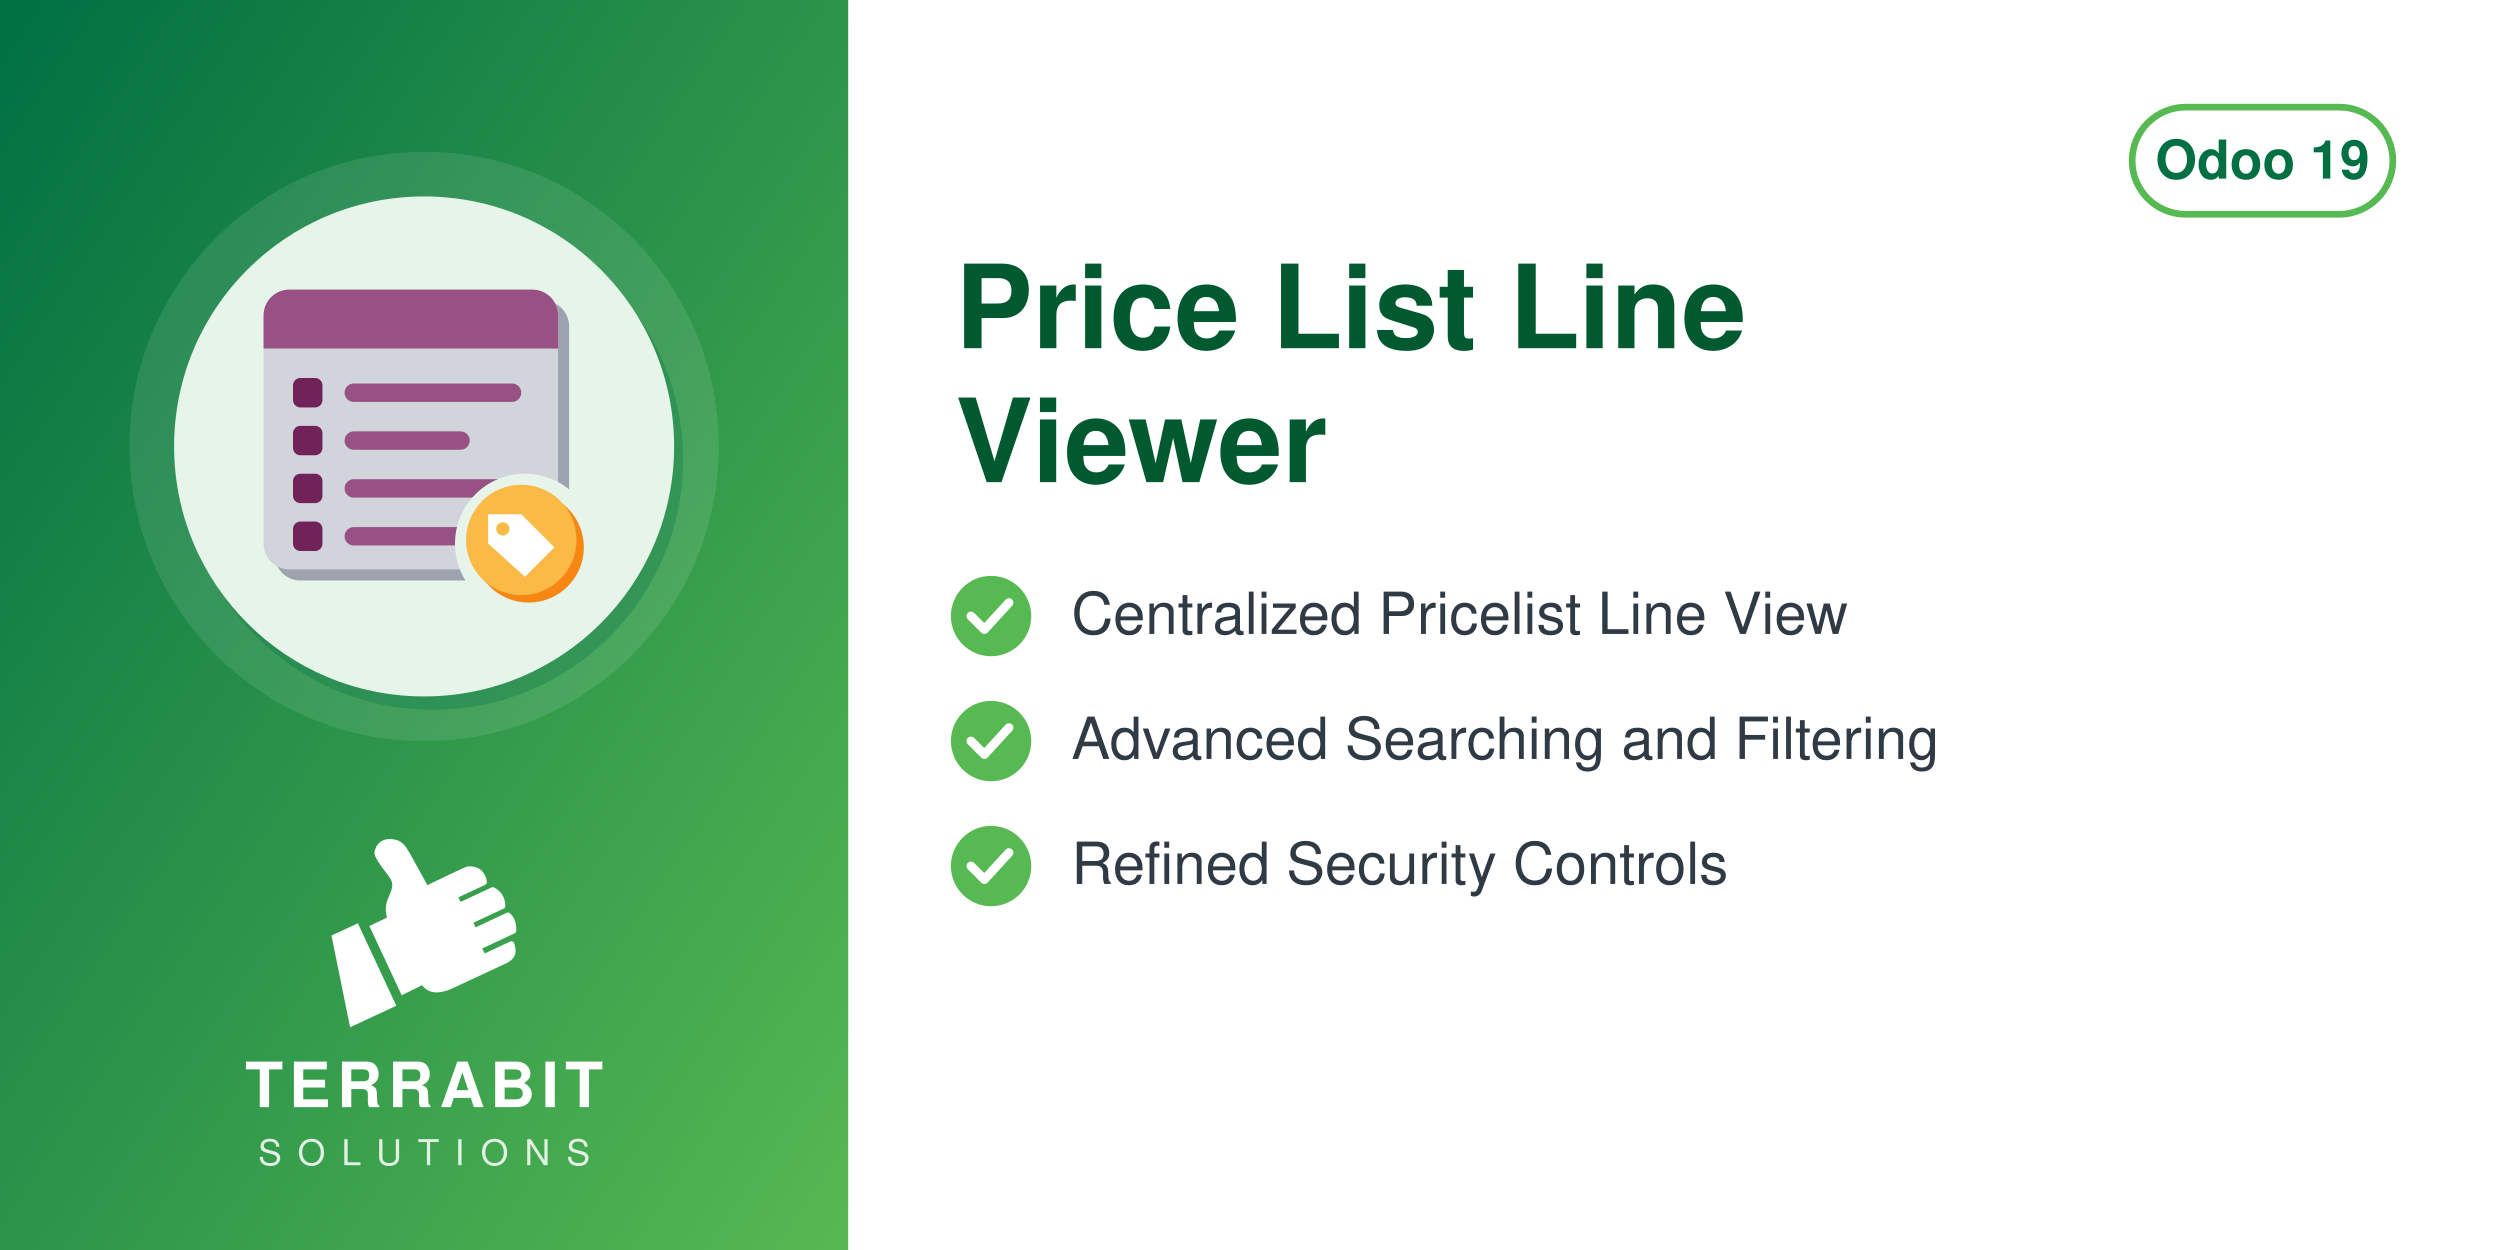
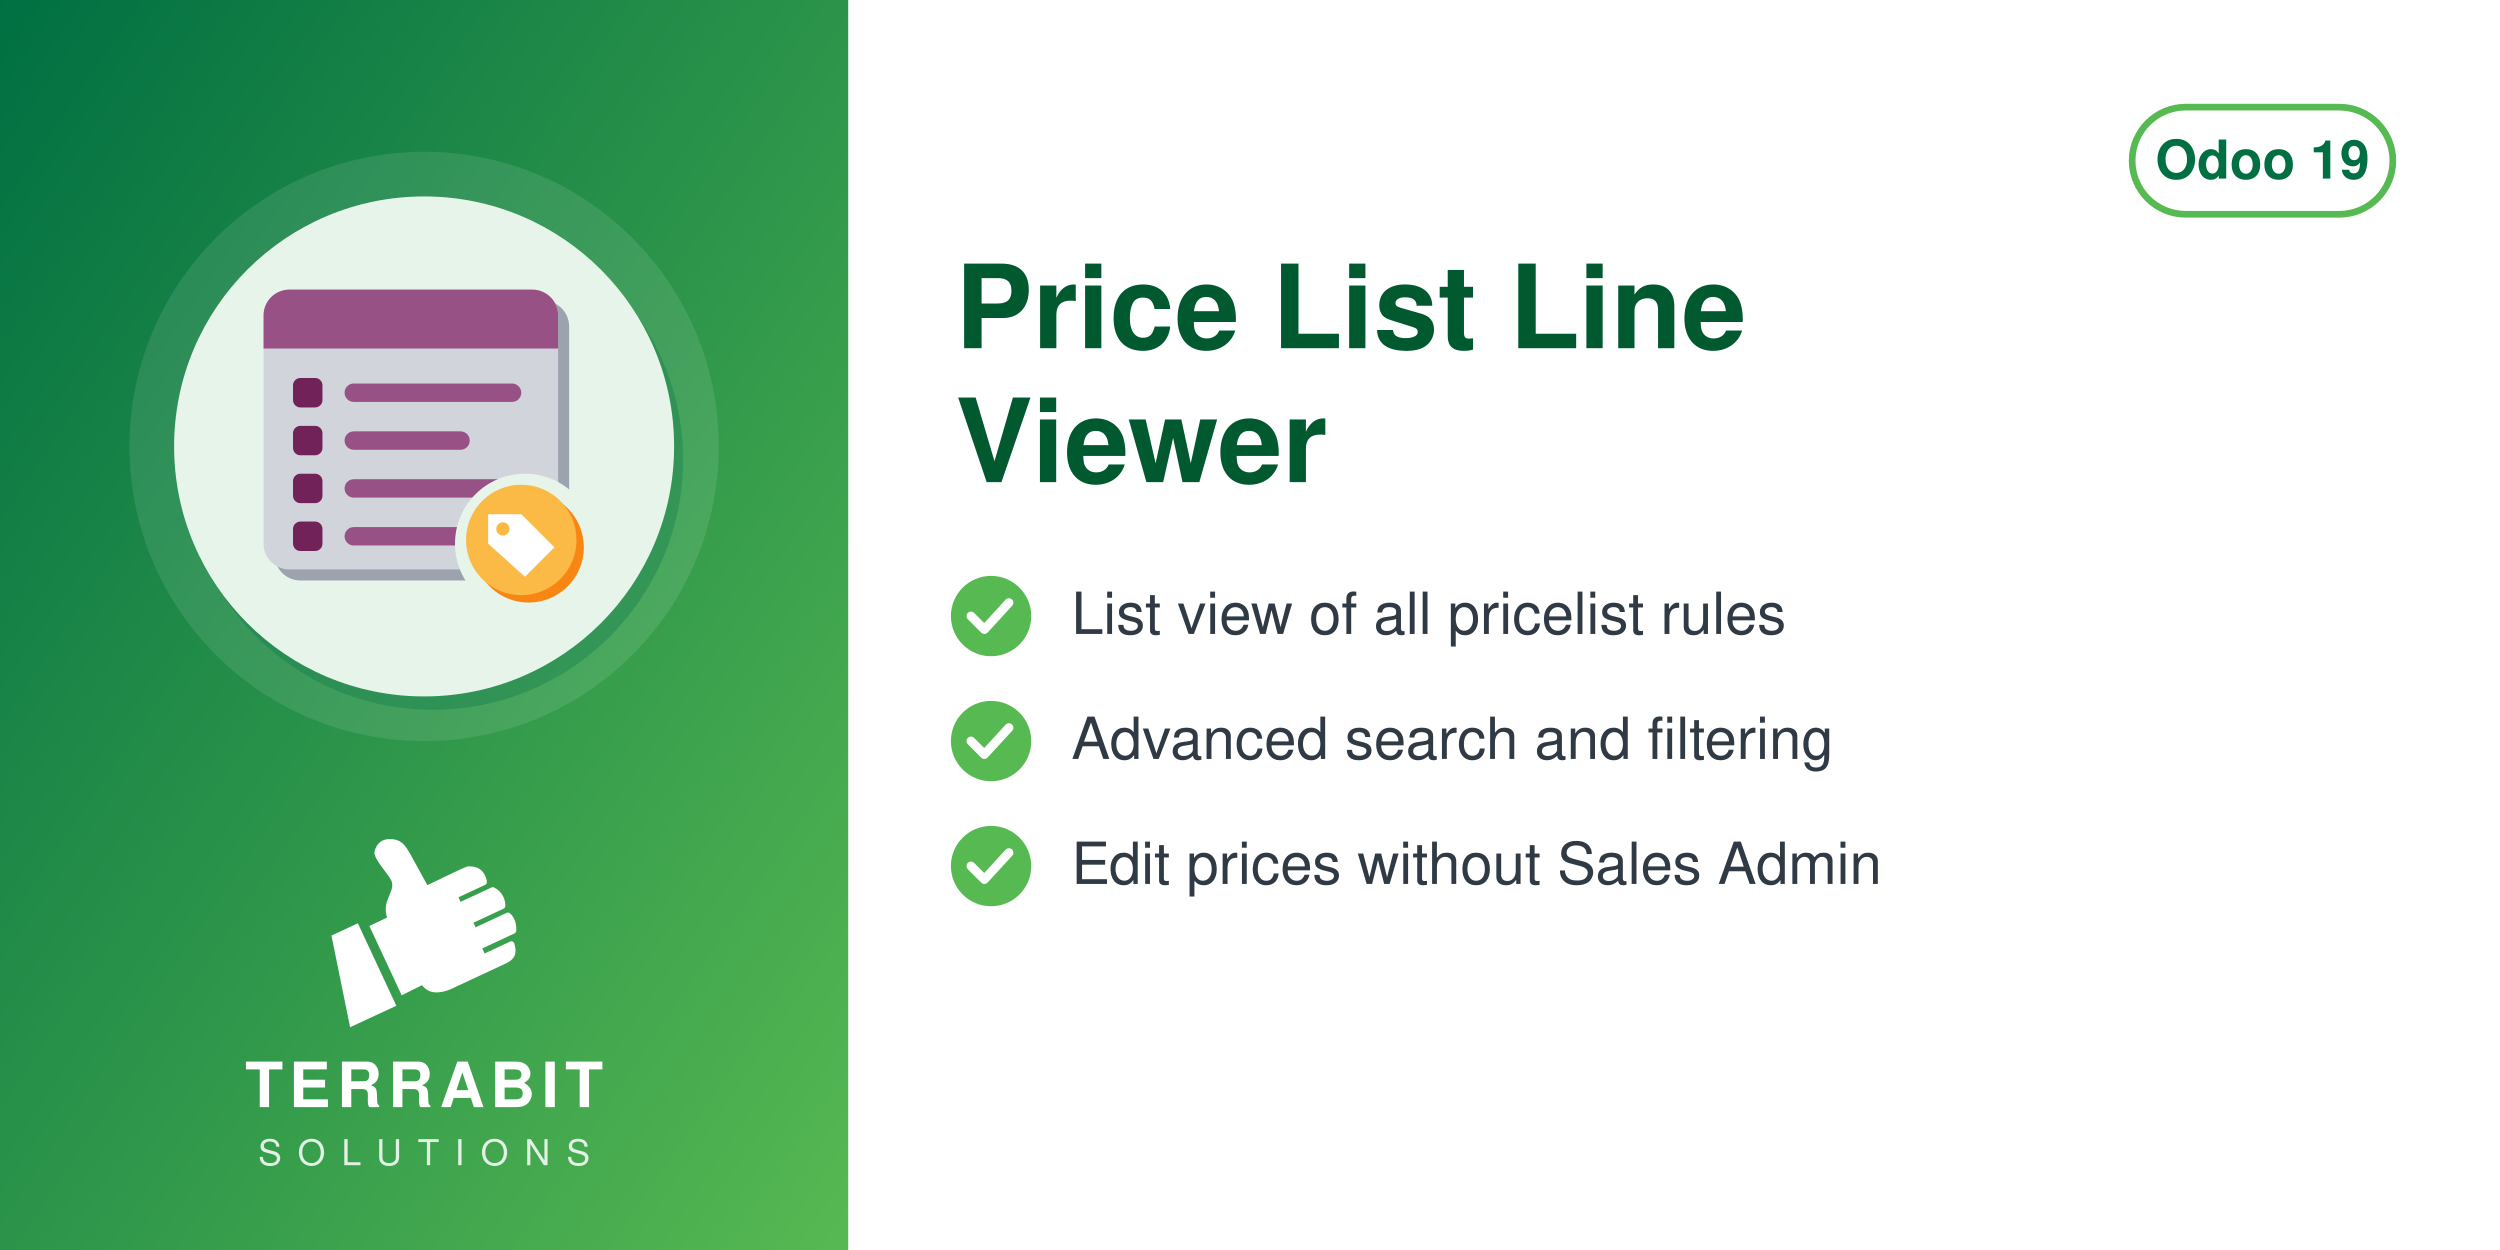
<svg xmlns="http://www.w3.org/2000/svg" width="560" height="280" viewBox="0 0 560 280">
  <defs>
    <linearGradient id="g" x1="0" y1="0" x2="1" y2="1">
      <stop offset="0" stop-color="#006F42" />
      <stop offset="1" stop-color="#57B952" />
    </linearGradient>
  </defs>
  <rect width="560" height="280" fill="#FFFFFF" />
  <rect width="190" height="280" fill="url(#g)" />
  <circle cx="95.0" cy="100" r="66" fill="white" opacity="0.10" />
  <circle cx="97.0" cy="103" r="56" fill="#006F42" opacity="0.30" />
  <circle cx="95.0" cy="100" r="56" fill="#E6F4EA" />
  <svg x="54.0" y="59.0" width="82" height="82" viewBox="0 0 100 100" preserveAspectRatio="xMidYMid meet">
    <g transform="translate(0.11,-0.88) scale(1.0057)">
      <defs>
        <mask id="mi-cut" maskUnits="userSpaceOnUse" x="-20" y="-20" width="140" height="140">
          <rect x="-20" y="-20" width="140" height="140" fill="#fff" />
          <circle cx="77" cy="77" r="19" fill="#000" />
        </mask>
      </defs>
      <g mask="url(#mi-cut)">
        <g transform="translate(3,3)" fill="#9CA3AF">
          <rect x="6" y="8" width="80" height="76" rx="7" />
        </g>
        <g fill="#D1D5DB">
          <rect x="6" y="8" width="80" height="76" rx="7" />
        </g>
        <path d="M6,15 a7,7 0 0 1 7,-7 h66 a7,7 0 0 1 7,7 v9 h-80z" fill="#985184" />
        <rect x="14" y="32" width="8" height="8" rx="2" fill="#712258" />
        <rect x="28" y="33.5" width="48" height="5" rx="2.5" fill="#985184" />
        <rect x="14" y="45" width="8" height="8" rx="2" fill="#712258" />
        <rect x="28" y="46.5" width="34" height="5" rx="2.5" fill="#985184" />
        <rect x="14" y="58" width="8" height="8" rx="2" fill="#712258" />
        <rect x="28" y="59.5" width="48" height="5" rx="2.5" fill="#985184" />
        <rect x="14" y="71" width="8" height="8" rx="2" fill="#712258" />
        <rect x="28" y="72.5" width="34" height="5" rx="2.5" fill="#985184" />
      </g>
      <circle cx="78" cy="78" r="15" fill="#F78613" />
      <circle cx="76" cy="76" r="15" fill="#FBB945" />
      <path d="M67,69 h9 l9,9 l-8,8 l-10,-9z" fill="#FFFFFF" />
      <circle cx="71" cy="73" r="1.8" fill="#FBB945" />
    </g>
  </svg>
  <svg x="72.0" y="186" width="46" height="46" viewBox="4045 2535 3400 3400" preserveAspectRatio="xMidYMid meet">
    <path fill="#FFFFFF" d="M4648.32 4073.59l636.59 1365.17 -765.09 355.96 -308.63 -1517.87 437.13 -203.26zm725.61 1192.32l336.75 -167.88c105.65,140.85 282.69,170.72 576.82,18.8l819.92 -382.33c181.4,-90.13 164.26,-214.57 130.07,-328.43 -4.28,-14.25 -13.68,-24.81 -27.34,-30.7 -13.67,-5.89 -27.61,-5.11 -41.09,1.18l-422.32 196.93 -39.04 -83.72 538.07 -250.91c16.64,-7.76 24.7,-27.69 25.58,-46.04 6.48,-134.33 -44.36,-230.89 -105.84,-285.23 -15.2,-13.44 -35.71,-15.59 -54.12,-7l-513.92 239.64 -35.6 -76.34 506.31 -236.1c17.69,-8.25 22.52,-36.93 21.83,-56.45 -4.1,-117.31 -67.62,-232.74 -187.72,-290.66 -13.94,-6.72 -28.64,-6.36 -42.69,0.19l-511.21 238.38 -35.37 -75.86 448.98 -209.36c20.44,-9.53 25.81,-42.28 21.02,-64.32 -41.02,-189.07 -167.92,-247.8 -318.14,-237.87 -29.39,1.94 -589.86,273.16 -665.95,310.54l-281.84 -513.57c-59.06,-93.13 -112.7,-221.7 -276.47,-245.13 -211.24,-30.22 -291.56,94.38 -316.89,203.13 -25.32,108.75 223.84,365.99 276.05,473.69 85.52,184.27 -161.86,318.11 -68.41,617.99l-292.54 139.94 535.09 1147.51z" />
  </svg>
  <text x="95.0" y="248" text-anchor="middle" font-family="Helvetica,Arial,sans-serif" font-size="14" font-weight="800" letter-spacing="1.4" fill="white">TERRABIT</text>
  <text x="95.0" y="261" text-anchor="middle" font-family="Helvetica,Arial,sans-serif" font-size="8" font-weight="500" letter-spacing="3.6" fill="white" opacity="0.85">SOLUTIONS</text>
  <g>
    <rect x="477.6" y="24" width="58.4" height="24" rx="12" fill="none" stroke="#57B952" stroke-width="1.5" />
    <text x="506.8" y="40" text-anchor="middle" font-family="Helvetica,Arial,sans-serif" font-size="12" font-weight="700" fill="#006F42">Odoo 19</text>
  </g>
  <text x="214" y="78" font-family="Helvetica,Arial,sans-serif" font-size="26" font-weight="700" fill="#00592F">Price List Line</text>
  <text x="214" y="108" font-family="Helvetica,Arial,sans-serif" font-size="26" font-weight="700" fill="#00592F">Viewer</text>
  <circle cx="222" cy="138" r="9" fill="#57B952" />
  <path d="M217.5 138 l3 3 l5.5 -6" fill="none" stroke="white" stroke-width="2" stroke-linecap="round" stroke-linejoin="round" />
-   <text x="240" y="142" font-family="Helvetica,Arial,sans-serif" font-size="13" fill="#2F3A45">Centralized Pricelist Line View</text>
+   <text x="240" y="142" font-family="Helvetica,Arial,sans-serif" font-size="13" fill="#2F3A45">List view of all pricelist rules</text>
  <circle cx="222" cy="166" r="9" fill="#57B952" />
  <path d="M217.5 166 l3 3 l5.5 -6" fill="none" stroke="white" stroke-width="2" stroke-linecap="round" stroke-linejoin="round" />
-   <text x="240" y="170" font-family="Helvetica,Arial,sans-serif" font-size="13" fill="#2F3A45">Advanced Searching and Filtering</text>
+   <text x="240" y="170" font-family="Helvetica,Arial,sans-serif" font-size="13" fill="#2F3A45">Advanced search and filtering</text>
  <circle cx="222" cy="194" r="9" fill="#57B952" />
  <path d="M217.5 194 l3 3 l5.5 -6" fill="none" stroke="white" stroke-width="2" stroke-linecap="round" stroke-linejoin="round" />
-   <text x="240" y="198" font-family="Helvetica,Arial,sans-serif" font-size="13" fill="#2F3A45">Refined Security Controls</text>
+   <text x="240" y="198" font-family="Helvetica,Arial,sans-serif" font-size="13" fill="#2F3A45">Edit prices without Sales Admin</text>
</svg>
